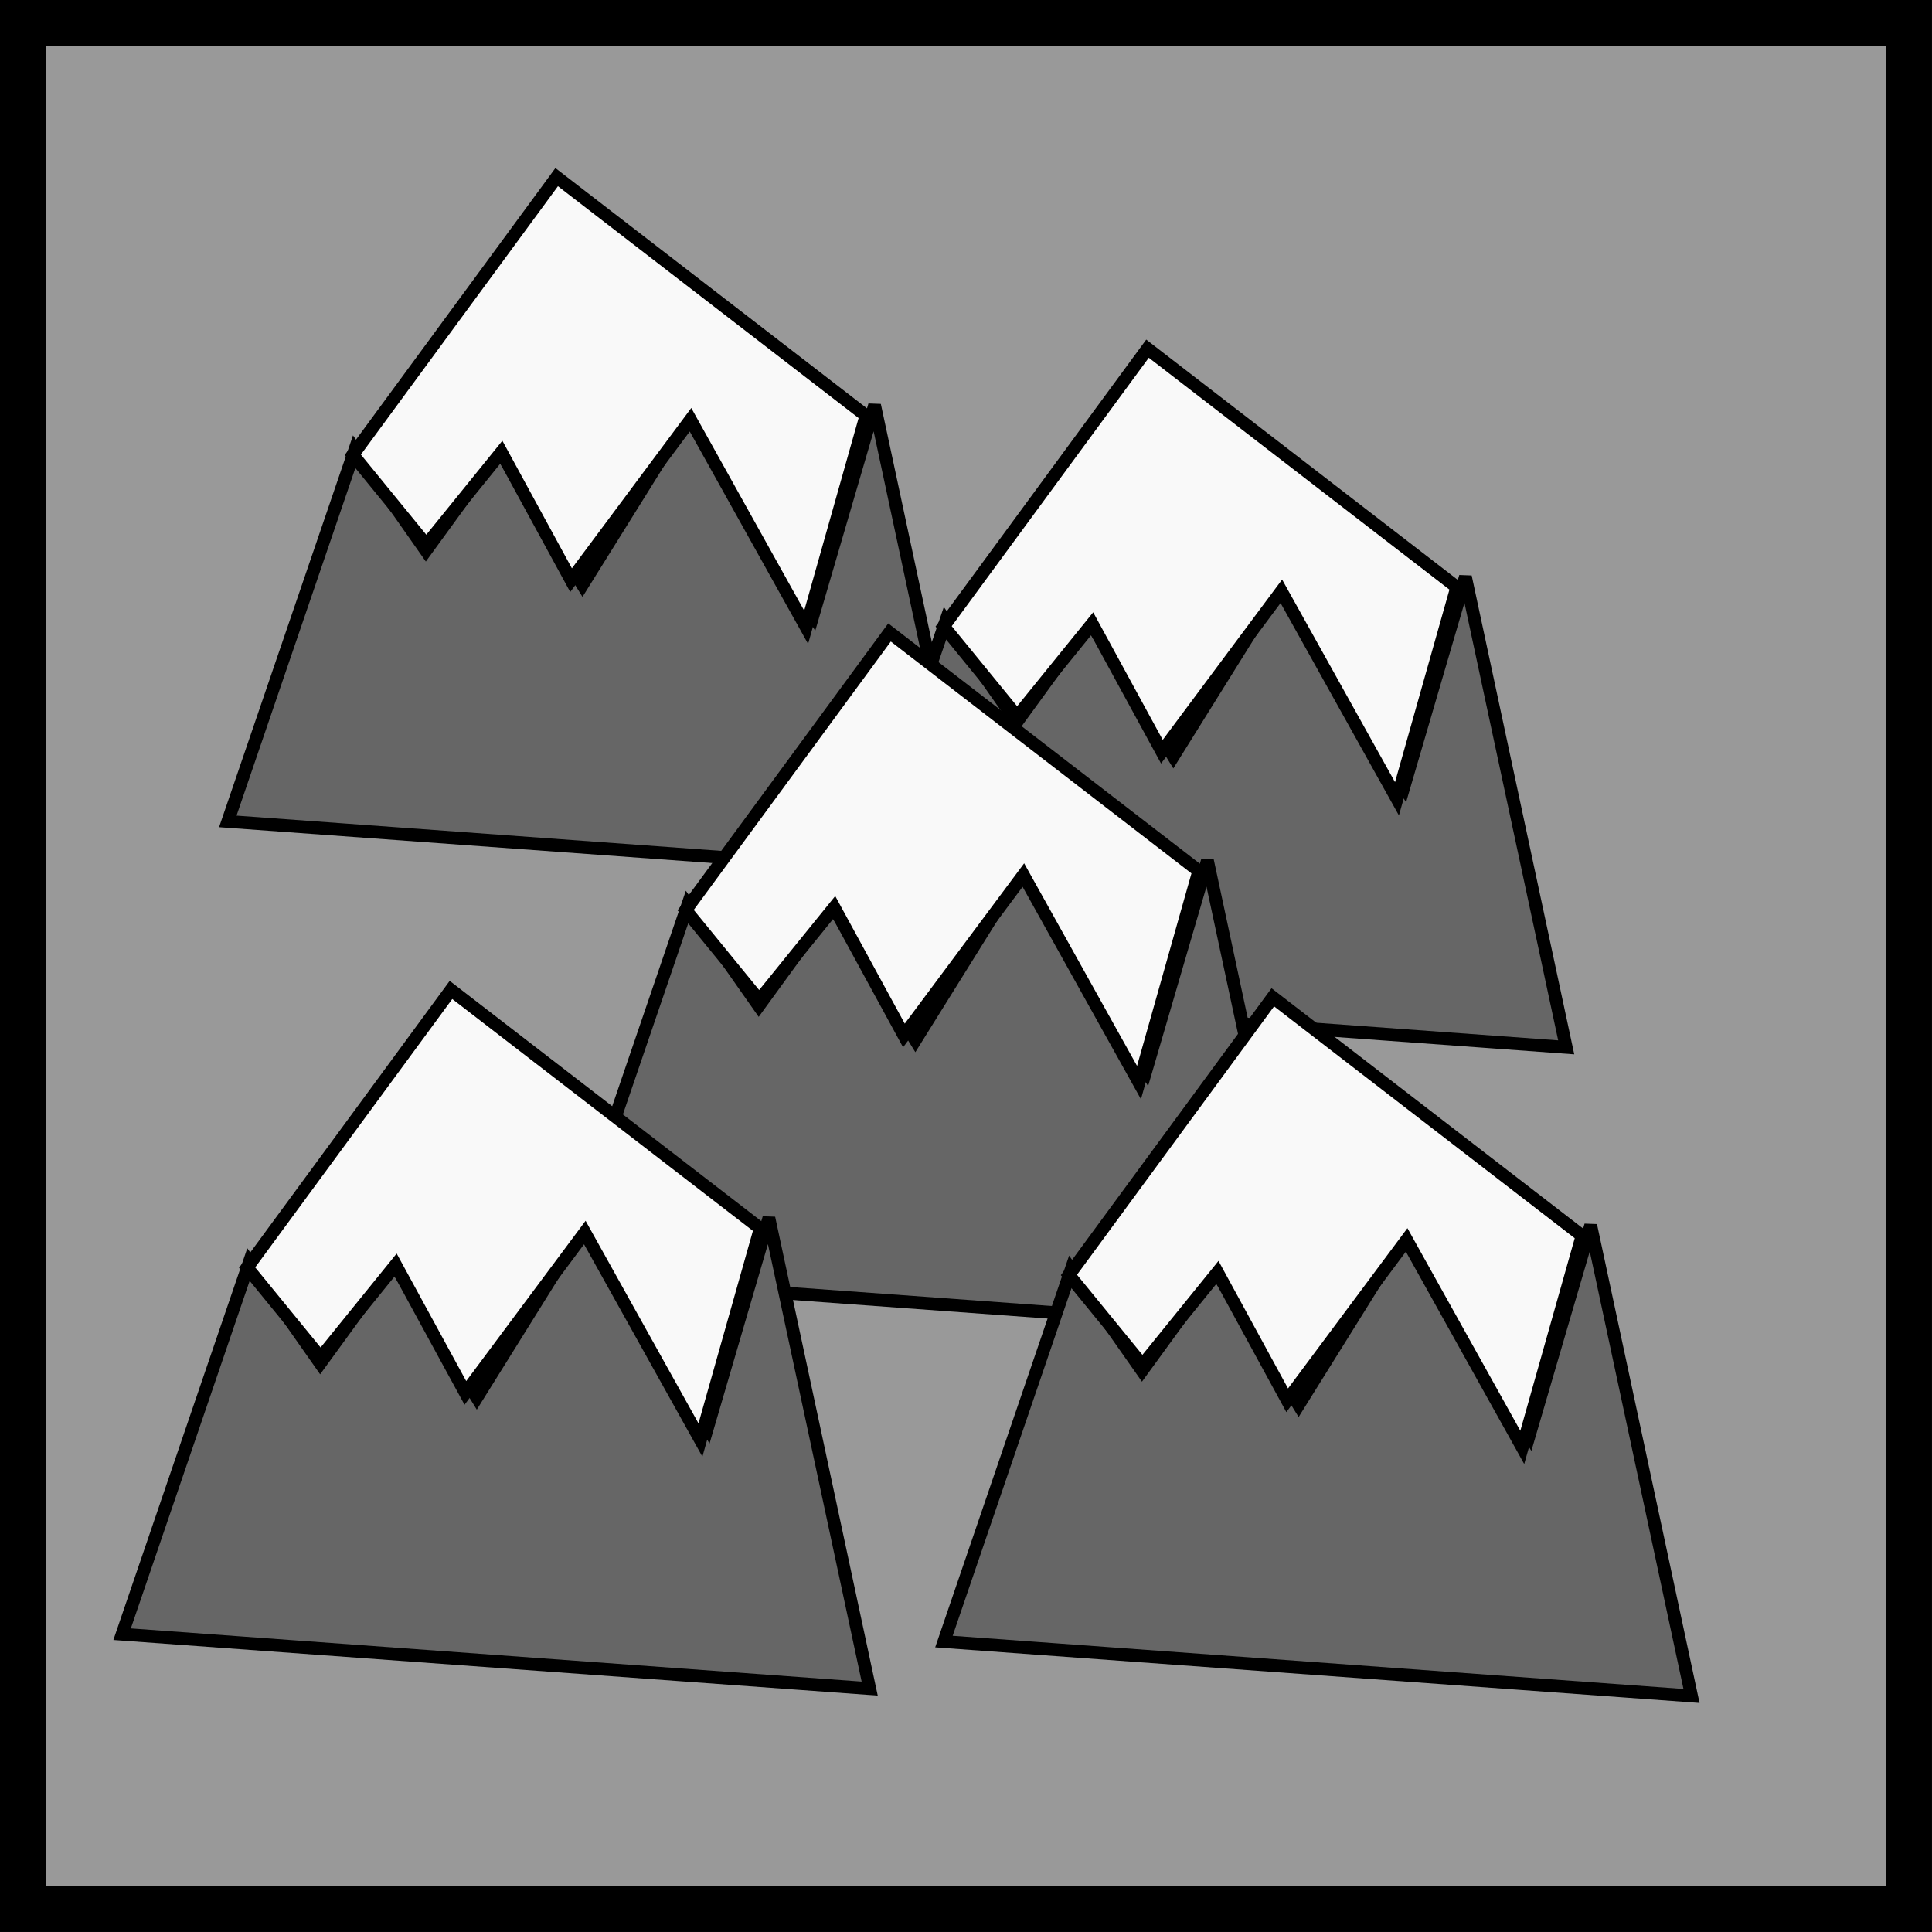
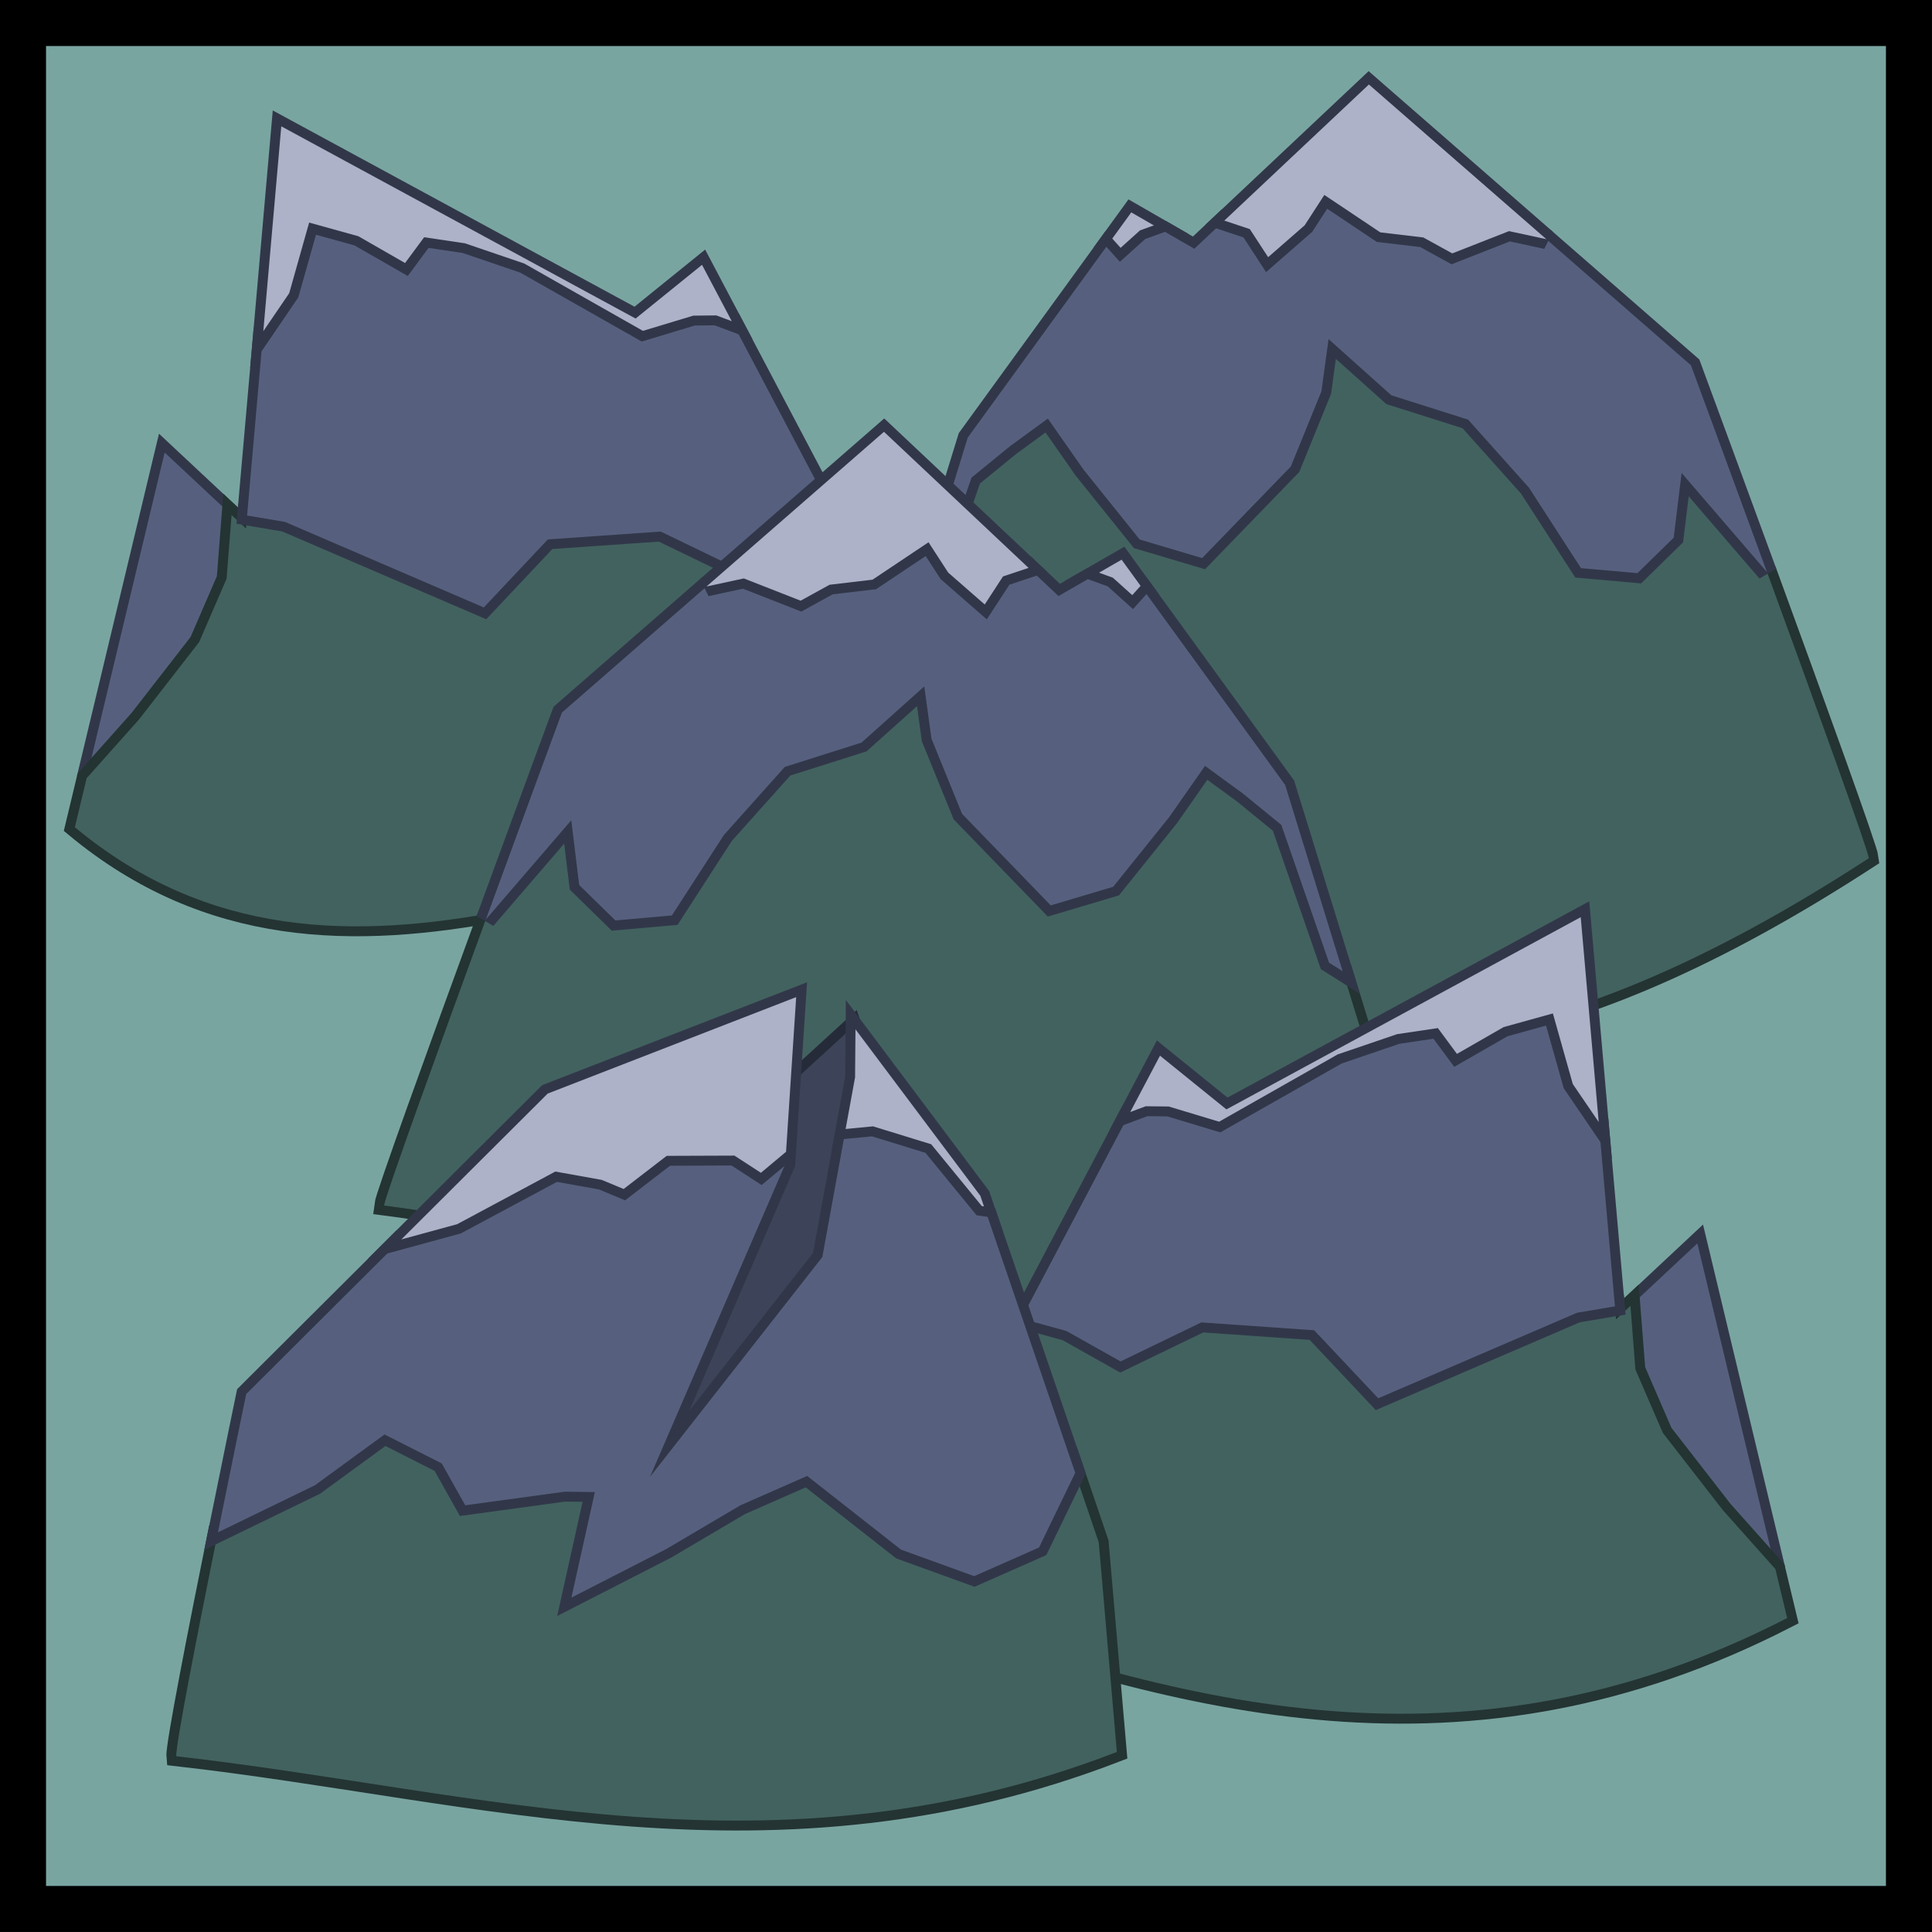
<svg xmlns="http://www.w3.org/2000/svg" width="38.775mm" height="38.775mm" viewBox="0 0 38.775 38.775" version="1.1" id="svg1240">
  <defs id="defs1237" />
  <g id="layer1" transform="translate(-15.50229,-20.92875)">
    <g id="g2115" transform="matrix(0.9693675,0,0,0.9693675,8.152942,-0.2894031)">
-       <g id="g5215" transform="translate(-79.51895,-32.42888)">
-         <rect style="fill:#999999;stroke:#000000;stroke-width:0.953" id="rect61-6-7" width="39.047" height="39.047" x="87.577" y="54.794" />
-         <g id="g5008">
-           <path style="fill:#666666;stroke:#000000;stroke-width:0.265px;stroke-linecap:butt;stroke-linejoin:miter;stroke-opacity:1" d="m 91.817,71.324 2.633,-7.702 1.469,2.094 1.517,-2.085 1.725,2.793 2.205,-3.538 2.57,4.168 1.272,-4.346 2.087,9.742 z" id="path5002" />
-           <path style="fill:#f9f9f9;stroke:#000000;stroke-width:0.265px;stroke-linecap:butt;stroke-linejoin:miter;stroke-opacity:1" d="m 94.405,63.734 4.221,-5.749 6.403,4.938 -1.238,4.381 -2.394,-4.296 -2.473,3.321 -1.444,-2.649 -1.553,1.918 z" id="path5004" />
-         </g>
-         <g id="g5008-4" transform="translate(12.23255,3.551626)">
-           <path style="fill:#666666;stroke:#000000;stroke-width:0.265px;stroke-linecap:butt;stroke-linejoin:miter;stroke-opacity:1" d="m 91.817,71.324 2.633,-7.702 1.469,2.094 1.517,-2.085 1.725,2.793 2.205,-3.538 2.57,4.168 1.272,-4.346 2.087,9.742 z" id="path5002-7" />
-           <path style="fill:#f9f9f9;stroke:#000000;stroke-width:0.265px;stroke-linecap:butt;stroke-linejoin:miter;stroke-opacity:1" d="m 94.405,63.734 4.221,-5.749 6.403,4.938 -1.238,4.381 -2.394,-4.296 -2.473,3.321 -1.444,-2.649 -1.553,1.918 z" id="path5004-6" />
-         </g>
-         <g id="g5008-1" transform="translate(6.891479,9.4268)">
-           <path style="fill:#666666;stroke:#000000;stroke-width:0.265px;stroke-linecap:butt;stroke-linejoin:miter;stroke-opacity:1" d="m 91.817,71.324 2.633,-7.702 1.469,2.094 1.517,-2.085 1.725,2.793 2.205,-3.538 2.57,4.168 1.272,-4.346 2.087,9.742 z" id="path5002-5" />
-           <path style="fill:#f9f9f9;stroke:#000000;stroke-width:0.265px;stroke-linecap:butt;stroke-linejoin:miter;stroke-opacity:1" d="m 94.405,63.734 4.221,-5.749 6.403,4.938 -1.238,4.381 -2.394,-4.296 -2.473,3.321 -1.444,-2.649 -1.553,1.918 z" id="path5004-5" />
-         </g>
-         <g id="g5008-6" transform="translate(14.82678,16.9806)">
-           <path style="fill:#666666;stroke:#000000;stroke-width:0.265px;stroke-linecap:butt;stroke-linejoin:miter;stroke-opacity:1" d="m 91.817,71.324 2.633,-7.702 1.469,2.094 1.517,-2.085 1.725,2.793 2.205,-3.538 2.57,4.168 1.272,-4.346 2.087,9.742 z" id="path5002-1" />
-           <path style="fill:#f9f9f9;stroke:#000000;stroke-width:0.265px;stroke-linecap:butt;stroke-linejoin:miter;stroke-opacity:1" d="m 94.405,63.734 4.221,-5.749 6.403,4.938 -1.238,4.381 -2.394,-4.296 -2.473,3.321 -1.444,-2.649 -1.553,1.918 z" id="path5004-0" />
-         </g>
-         <g id="g5008-63" transform="translate(-2.188335,16.82799)">
-           <path style="fill:#666666;stroke:#000000;stroke-width:0.265px;stroke-linecap:butt;stroke-linejoin:miter;stroke-opacity:1" d="m 91.817,71.324 2.633,-7.702 1.469,2.094 1.517,-2.085 1.725,2.793 2.205,-3.538 2.57,4.168 1.272,-4.346 2.087,9.742 z" id="path5002-2" />
-           <path style="fill:#f9f9f9;stroke:#000000;stroke-width:0.265px;stroke-linecap:butt;stroke-linejoin:miter;stroke-opacity:1" d="m 94.405,63.734 4.221,-5.749 6.403,4.938 -1.238,4.381 -2.394,-4.296 -2.473,3.321 -1.444,-2.649 -1.553,1.918 z" id="path5004-06" />
-         </g>
+       <rect style="fill:#79a5a1;stroke:#000000;stroke-width:0.953;fill-opacity:1" id="rect61-6-7" width="39.047" height="39.047" x="8.058" y="22.365" />
+       <g id="g7331" style="display:inline;fill:#006b0d;fill-opacity:1;stroke-width:0.397;stroke-dasharray:none" transform="matrix(-1.0316,0,0,1.0316,-126.6322,72.32943)">
+         <path id="path4872" style="fill:#42625f;fill-opacity:1;stroke:#233433;stroke-width:0.397;stroke-dasharray:none;stroke-opacity:1;paint-order:markers stroke fill;stop-color:#000000" d="m -148.371,-36.376 -0.272,-0.171 -0.958,-2.765 -0.774,-0.632 -0.758,-0.553 -0.718,1.027 -1.125,1.4 -1.253,0.373 -1.78,-1.838 -0.614,-1.508 -0.144,-1.049 -1.26,1.128 -1.54,0.488 -1.221,1.365 -1.045,1.616 -1.133,0.1 -0.727,-0.711 -0.159,-1.3 -1.714,1.991 c -0.962,2.63 -2.024,5.562 -2.043,5.744 11.307,7.355 14.875,1.744 20.625,-0.213 z" />
+         <path id="path6551" style="fill:#adb2c9;fill-opacity:1;stroke:#313749;stroke-width:0.397;stroke-dasharray:none;stroke-opacity:1;paint-order:markers stroke fill;stop-color:#000000" d="m -153.484,-44.243 0.398,0.144 0.508,0.457 0.271,-0.302 -0.5,-0.689 z" />
+         <path id="path6958" style="fill:#56607e;fill-opacity:1;stroke:#313749;stroke-width:0.397;stroke-dasharray:none;stroke-opacity:1;paint-order:markers stroke fill;stop-color:#000000" d="m -154.673,-44.468 -0.513,0.171 -0.367,0.563 -0.733,-0.64 -0.395,-0.609 -1.123,0.751 -0.863,0.102 -0.581,0.32 -1.14,-0.447 -0.749,0.162 -2.902,2.53 c 0,0 -0.73,1.975 -1.527,4.152 l 1.714,-1.991 0.159,1.3 0.727,0.711 1.133,-0.1 1.045,-1.616 1.221,-1.365 1.54,-0.488 1.26,-1.128 0.144,1.049 0.614,1.508 1.78,1.838 1.253,-0.373 1.125,-1.4 0.718,-1.027 0.758,0.553 0.774,0.632 0.958,2.765 0.272,0.171 -1.154,-3.739 -2.782,-3.83 -0.271,0.302 -0.508,-0.457 -0.398,-0.144 -0.589,0.339 z" />
+         <path id="path6956" style="fill:#adb2c9;fill-opacity:1;stroke:#313749;stroke-width:0.397;stroke-dasharray:none;stroke-opacity:1;paint-order:markers stroke fill;stop-color:#000000" d="m -157.576,-47.2 -3.562,3.105 0.749,-0.162 1.14,0.447 0.581,-0.32 0.863,-0.102 1.123,-0.751 0.395,0.609 0.733,0.64 0.367,-0.563 0.513,-0.171 z" />
+       </g>
+       <g id="g7325" transform="matrix(1.0316,0,0,1.0316,155.5032,72.26809)" style="display:inline;fill:#006b0d;fill-opacity:1;stroke-width:0.397;stroke-dasharray:none">
+         <path id="path4874" style="fill:#56607e;fill-opacity:1;stroke:#313749;stroke-width:0.397;stroke-dasharray:none;stroke-opacity:1;paint-order:markers stroke fill;stop-color:#000000" d="m -141.653,-33.216 1.054,-1.183 1.205,-1.551 0.55,-1.271 0.1,-1.278 -1.342,-1.255 z" />
+         <path id="path6556" style="fill:#42625f;fill-opacity:1;stroke:#233433;stroke-width:0.397;stroke-dasharray:none;stroke-opacity:1;paint-order:markers stroke fill;stop-color:#000000" d="m -126.519,-38.247 -0.905,0.25 -1.085,0.61 -1.62,-0.783 -2.266,0.158 -1.285,1.365 -3.99,-1.717 -0.76,-0.128 -0.023,0.263 -0.29,-0.271 -0.1,1.278 -0.55,1.271 -1.205,1.551 -1.054,1.183 -0.236,0.983 c 5.35,4.445 11.749,0.105 17.671,-0.243 l -0.667,-2.674 z" />
+         <path id="path6554" style="fill:#56607e;fill-opacity:1;stroke:#313749;stroke-width:0.397;stroke-dasharray:none;stroke-opacity:1;paint-order:markers stroke fill;stop-color:#000000" d="m -128.704,-42.388 -0.31,-0.116 -0.463,0.005 -1.01,0.305 -2.381,-1.351 -1.191,-0.406 -0.819,-0.122 -0.383,0.518 -0.937,-0.538 -0.988,-0.274 -0.4,1.417 -0.52,0.763 -0.325,3.697 0.76,0.128 3.99,1.717 1.285,-1.365 2.266,-0.158 1.62,0.783 1.085,-0.61 0.905,-0.25 z" />
+         <path id="path6961" style="fill:#adb2c9;fill-opacity:1;stroke:#313749;stroke-width:0.397;stroke-dasharray:none;stroke-opacity:1;paint-order:markers stroke fill;stop-color:#000000" d="m -137.745,-46.301 -0.361,4.112 0.52,-0.763 0.4,-1.417 0.988,0.274 0.937,0.538 0.383,-0.518 0.819,0.122 1.191,0.406 2.381,1.351 1.01,-0.305 0.463,-0.005 0.31,0.116 -0.597,-1.131 -1.333,1.078 z" />
+       </g>
+       <g id="g7331-3" style="display:inline;fill:#006b0d;fill-opacity:1;stroke-width:0.397;stroke-dasharray:none" transform="matrix(1.0316,0,0,1.0316,188.4389,79.51993)">
+         <path id="path4872-6" style="fill:#42625f;fill-opacity:1;stroke:#233433;stroke-width:0.397;stroke-dasharray:none;stroke-opacity:1;paint-order:markers stroke fill;stop-color:#000000" d="m -148.371,-36.376 -0.272,-0.171 -0.958,-2.765 -0.774,-0.632 -0.758,-0.553 -0.718,1.027 -1.125,1.4 -1.253,0.373 -1.78,-1.838 -0.614,-1.508 -0.144,-1.049 -1.26,1.128 -1.54,0.488 -1.221,1.365 -1.045,1.616 -1.133,0.1 -0.727,-0.711 -0.159,-1.3 -1.714,1.991 c -0.962,2.63 -2.024,5.562 -2.043,5.744 6.797,0.874 13.385,4.29 20.625,-0.213 z" />
+         <path id="path6551-7" style="fill:#adb2c9;fill-opacity:1;stroke:#313749;stroke-width:0.397;stroke-dasharray:none;stroke-opacity:1;paint-order:markers stroke fill;stop-color:#000000" d="m -153.484,-44.243 0.398,0.144 0.508,0.457 0.271,-0.302 -0.5,-0.689 z" />
+         <path id="path6958-5" style="fill:#56607e;fill-opacity:1;stroke:#313749;stroke-width:0.397;stroke-dasharray:none;stroke-opacity:1;paint-order:markers stroke fill;stop-color:#000000" d="m -154.673,-44.468 -0.513,0.171 -0.367,0.563 -0.733,-0.64 -0.395,-0.609 -1.123,0.751 -0.863,0.102 -0.581,0.32 -1.14,-0.447 -0.749,0.162 -2.902,2.53 c 0,0 -0.73,1.975 -1.527,4.152 l 1.714,-1.991 0.159,1.3 0.727,0.711 1.133,-0.1 1.045,-1.616 1.221,-1.365 1.54,-0.488 1.26,-1.128 0.144,1.049 0.614,1.508 1.78,1.838 1.253,-0.373 1.125,-1.4 0.718,-1.027 0.758,0.553 0.774,0.632 0.958,2.765 0.272,0.171 -1.154,-3.739 -2.782,-3.83 -0.271,0.302 -0.508,-0.457 -0.398,-0.144 -0.589,0.339 z" />
+         <path id="path6956-3" style="fill:#adb2c9;fill-opacity:1;stroke:#313749;stroke-width:0.397;stroke-dasharray:none;stroke-opacity:1;paint-order:markers stroke fill;stop-color:#000000" d="m -157.576,-47.2 -3.562,3.105 0.749,-0.162 1.14,0.447 0.581,-0.32 0.863,-0.102 1.123,-0.751 0.395,0.609 0.733,0.64 0.367,-0.563 0.513,-0.171 z" />
+       </g>
+       <g id="g7325-5" transform="matrix(-1.0316,0,0,1.0316,-101.7887,88.64189)" style="display:inline;fill:#006b0d;fill-opacity:1;stroke-width:0.397;stroke-dasharray:none">
+         <path id="path4874-6" style="fill:#56607e;fill-opacity:1;stroke:#313749;stroke-width:0.397;stroke-dasharray:none;stroke-opacity:1;paint-order:markers stroke fill;stop-color:#000000" d="m -141.653,-33.216 1.054,-1.183 1.205,-1.551 0.55,-1.271 0.1,-1.278 -1.342,-1.255 z" />
+         <path id="path6556-2" style="fill:#42625f;fill-opacity:1;stroke:#233433;stroke-width:0.397;stroke-dasharray:none;stroke-opacity:1;paint-order:markers stroke fill;stop-color:#000000" d="m -126.519,-38.247 -0.905,0.25 -1.085,0.61 -1.62,-0.783 -2.266,0.158 -1.285,1.365 -3.99,-1.717 -0.76,-0.128 -0.023,0.263 -0.29,-0.271 -0.1,1.278 -0.55,1.271 -1.205,1.551 -1.054,1.183 -0.236,0.983 c 6.452,3.319 12.094,1.732 17.671,-0.243 l -0.667,-2.674 z" />
+         <path id="path6554-9" style="fill:#56607e;fill-opacity:1;stroke:#313749;stroke-width:0.397;stroke-dasharray:none;stroke-opacity:1;paint-order:markers stroke fill;stop-color:#000000" d="m -128.704,-42.388 -0.31,-0.116 -0.463,0.005 -1.01,0.305 -2.381,-1.351 -1.191,-0.406 -0.819,-0.122 -0.383,0.518 -0.937,-0.538 -0.988,-0.274 -0.4,1.417 -0.52,0.763 -0.325,3.697 0.76,0.128 3.99,1.717 1.285,-1.365 2.266,-0.158 1.62,0.783 1.085,-0.61 0.905,-0.25 z" />
+         <path id="path6961-1" style="fill:#adb2c9;fill-opacity:1;stroke:#313749;stroke-width:0.397;stroke-dasharray:none;stroke-opacity:1;paint-order:markers stroke fill;stop-color:#000000" d="m -137.745,-46.301 -0.361,4.112 0.52,-0.763 0.4,-1.417 0.988,0.274 0.937,0.538 0.383,-0.518 0.819,0.122 1.191,0.406 2.381,1.351 1.01,-0.305 0.463,-0.005 0.31,0.116 -0.597,-1.131 -1.333,1.078 z" />
+       </g>
+       <g id="g7319" transform="matrix(1.0316,0,0,1.0316,135.9365,91.76302)" style="display:inline;fill:#006b0d;fill-opacity:1;stroke-width:0.397;stroke-dasharray:none">
+         <path style="fill:#3d4459;fill-opacity:1;stroke:#262b39;stroke-width:0.397;stroke-dasharray:none;stroke-opacity:1;paint-order:markers stroke fill;stop-color:#000000" d="m -107.318,-47.113 -1.209,1.107 -3.6,4.662 -2.455,4.372 1.055,1.701 5.395,-4.662 1.698,-4.626 z" id="path5139" />
+         <path id="path4876" style="fill:#42625f;fill-opacity:1;stroke:#233433;stroke-width:0.397;stroke-dasharray:none;stroke-opacity:1;paint-order:markers stroke fill;stop-color:#000000" d="m -102.846,-38.174 -0.726,1.499 -1.301,0.575 -1.469,-0.532 -1.883,-1.479 -1.34,0.589 -1.485,0.876 -1.907,0.977 0.471,-2.119 -0.607,-0.007 -1.995,0.273 -0.471,-0.84 -1.149,-0.582 -1.397,1.02 -1.946,0.945 c -0.397,1.969 -0.853,4.29 -0.834,4.493 6.132,0.694 12.001,2.568 18.877,-0.086 l -0.363,-4.205 z" />
+         <path id="path6559" style="fill:#adb2c9;fill-opacity:1;stroke:#313749;stroke-width:0.397;stroke-dasharray:none;stroke-opacity:1;paint-order:markers stroke fill;stop-color:#000000" d="m -107.489,-44.872 0.565,-0.054 1.072,0.33 1.027,1.254 0.222,0.032 -0.145,-0.425 -2.506,-3.341 -0.008,0.964 z" />
+         <path id="path7242" style="fill:#56607e;fill-opacity:1;stroke:#313749;stroke-width:0.397;stroke-dasharray:none;stroke-opacity:1;paint-order:markers stroke fill;stop-color:#000000" d="m -108.647,-44.617 -0.505,0.422 -0.531,-0.345 -1.36,0.005 -0.864,0.665 -0.44,-0.183 -0.931,-0.167 -1.969,1.056 -1.121,0.306 -3.114,3.103 c 0,0 -0.267,1.29 -0.567,2.775 l 1.946,-0.945 1.397,-1.02 1.149,0.582 0.471,0.84 1.995,-0.273 0.607,0.007 -0.471,2.119 1.907,-0.977 1.485,-0.876 1.34,-0.589 1.883,1.479 1.469,0.532 1.301,-0.575 0.726,-1.499 -1.757,-5.136 -0.222,-0.032 -1.027,-1.254 -1.072,-0.33 -0.565,0.054 -0.432,2.368 -3.46,4.413 2.717,-6.281 z" />
+         <path id="path7240" style="fill:#adb2c9;fill-opacity:1;stroke:#313749;stroke-width:0.397;stroke-dasharray:none;stroke-opacity:1;paint-order:markers stroke fill;stop-color:#000000" d="m -108.444,-47.722 -4.987,1.936 -2.937,2.927 1.121,-0.306 1.969,-1.056 0.931,0.167 0.44,0.183 0.864,-0.665 1.36,-0.005 0.531,0.345 0.505,-0.422 z" />
      </g>
    </g>
  </g>
</svg>
